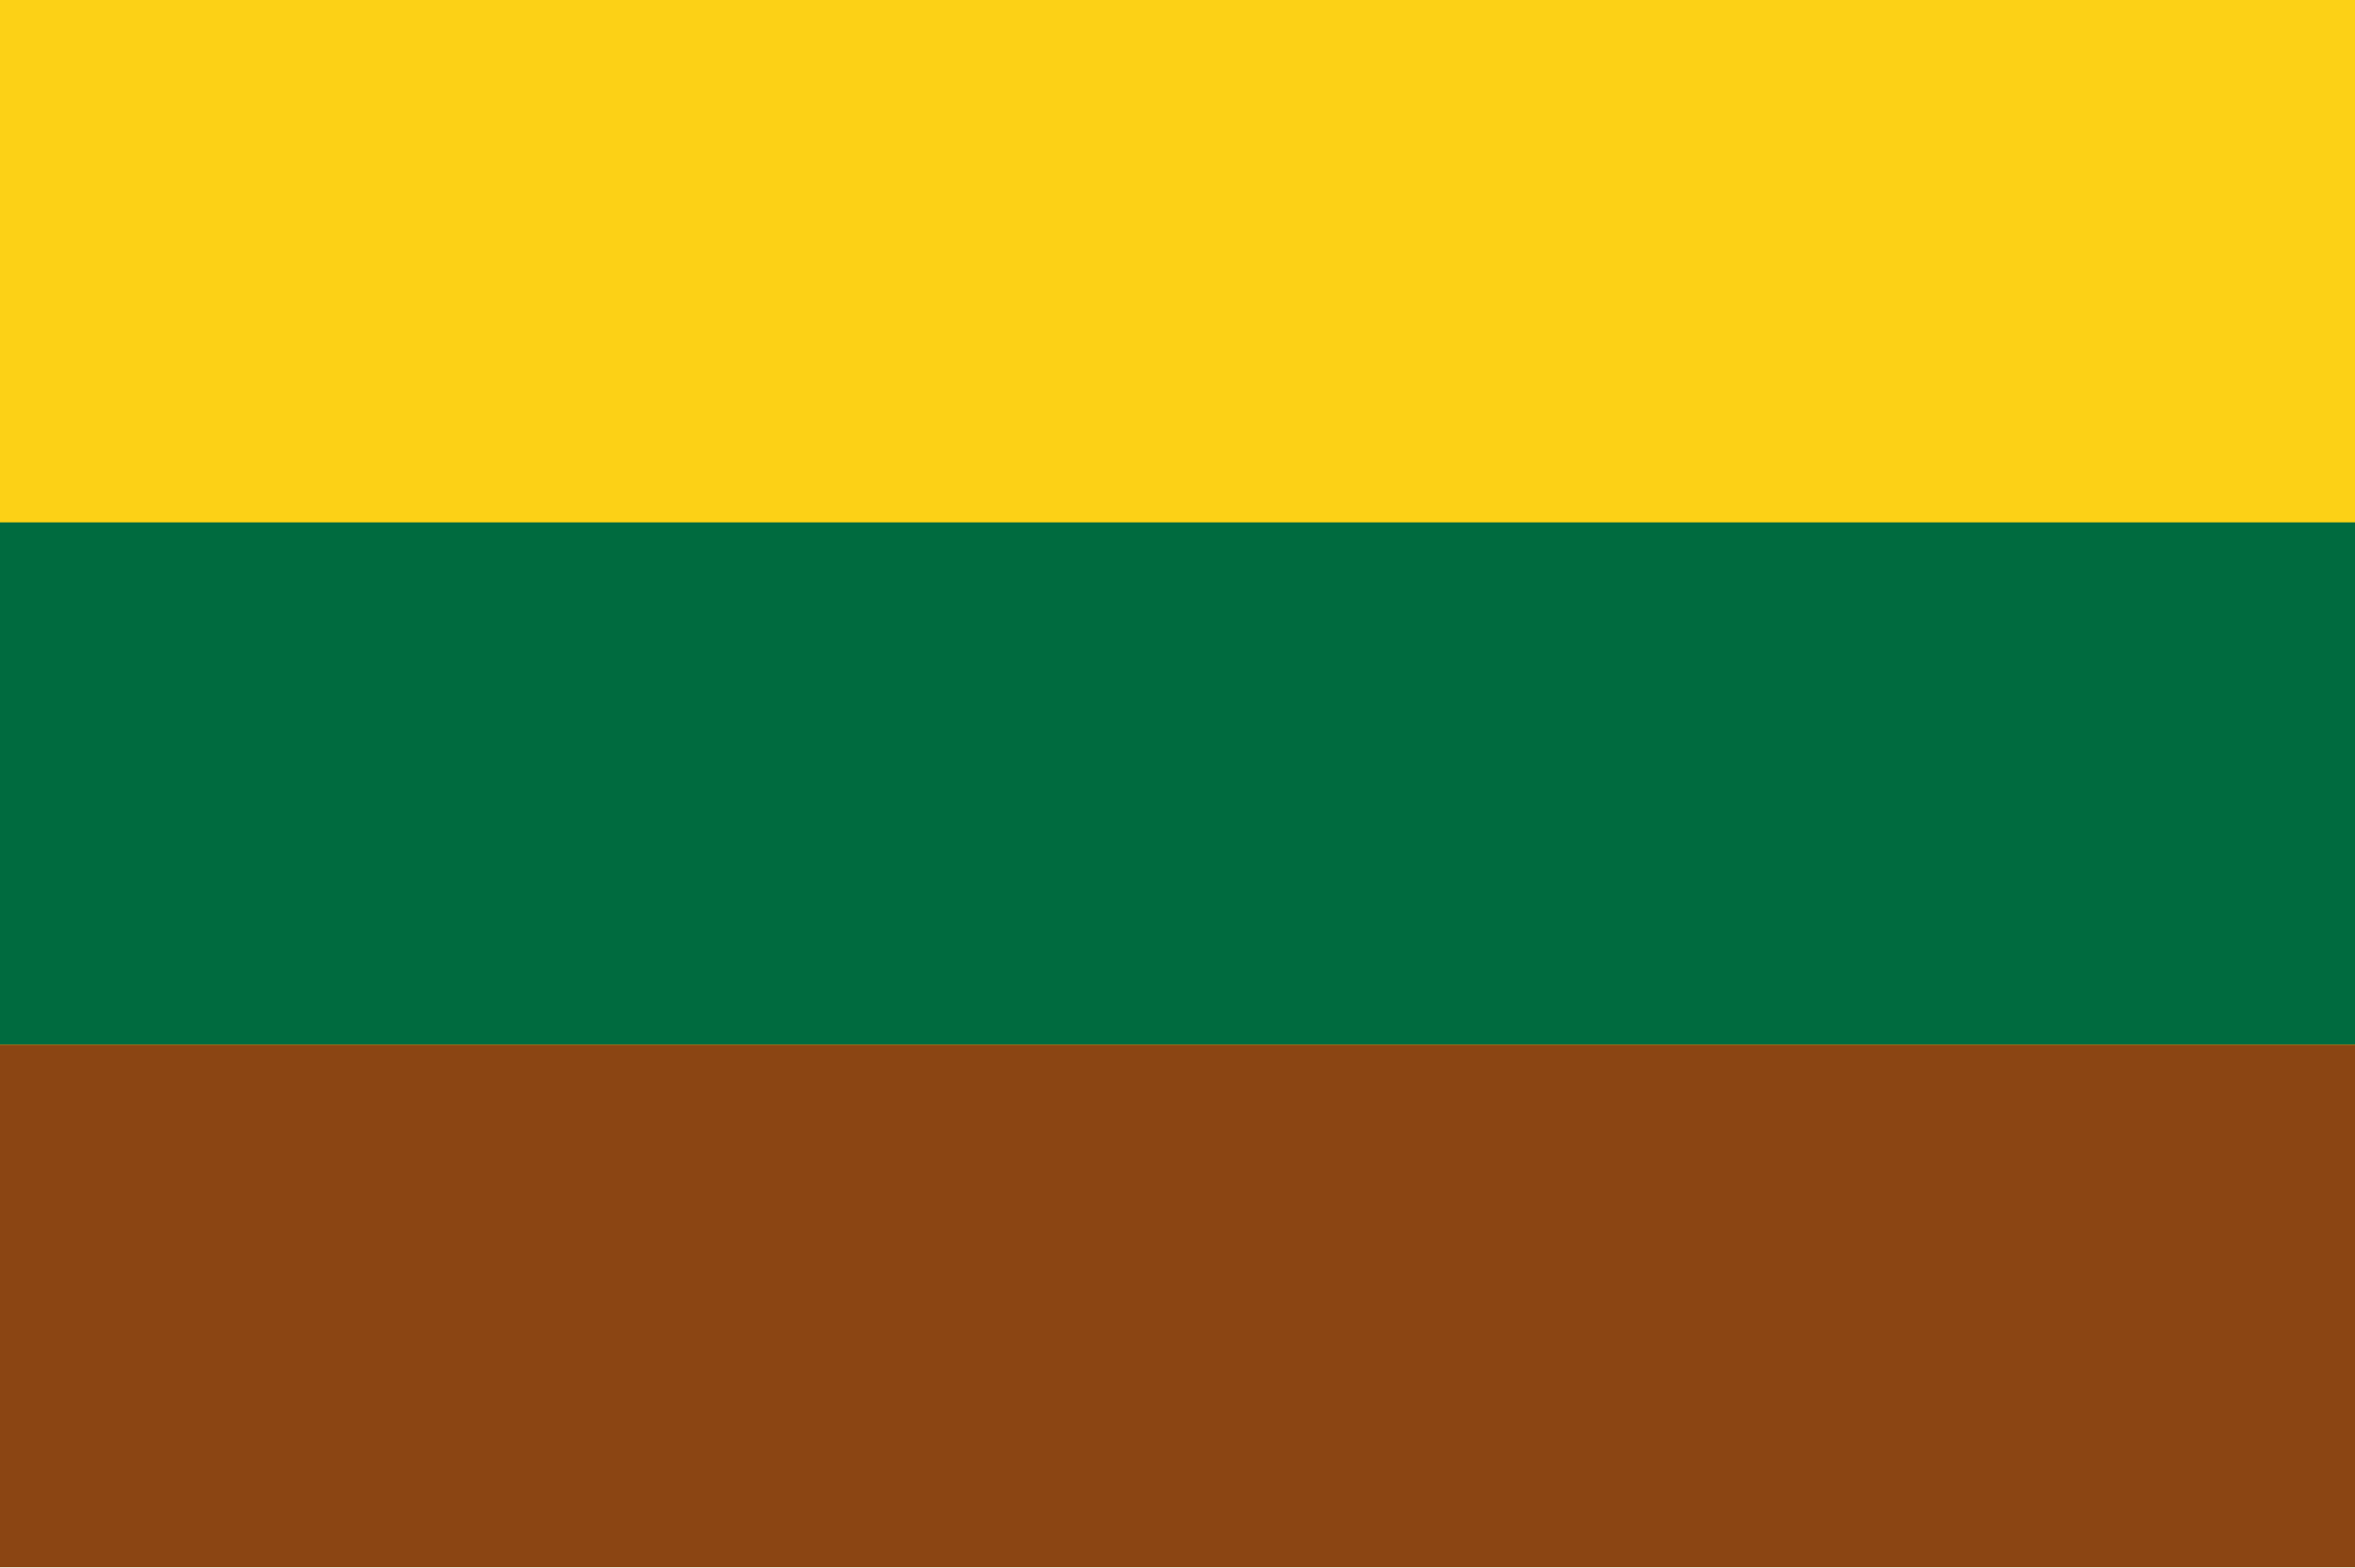
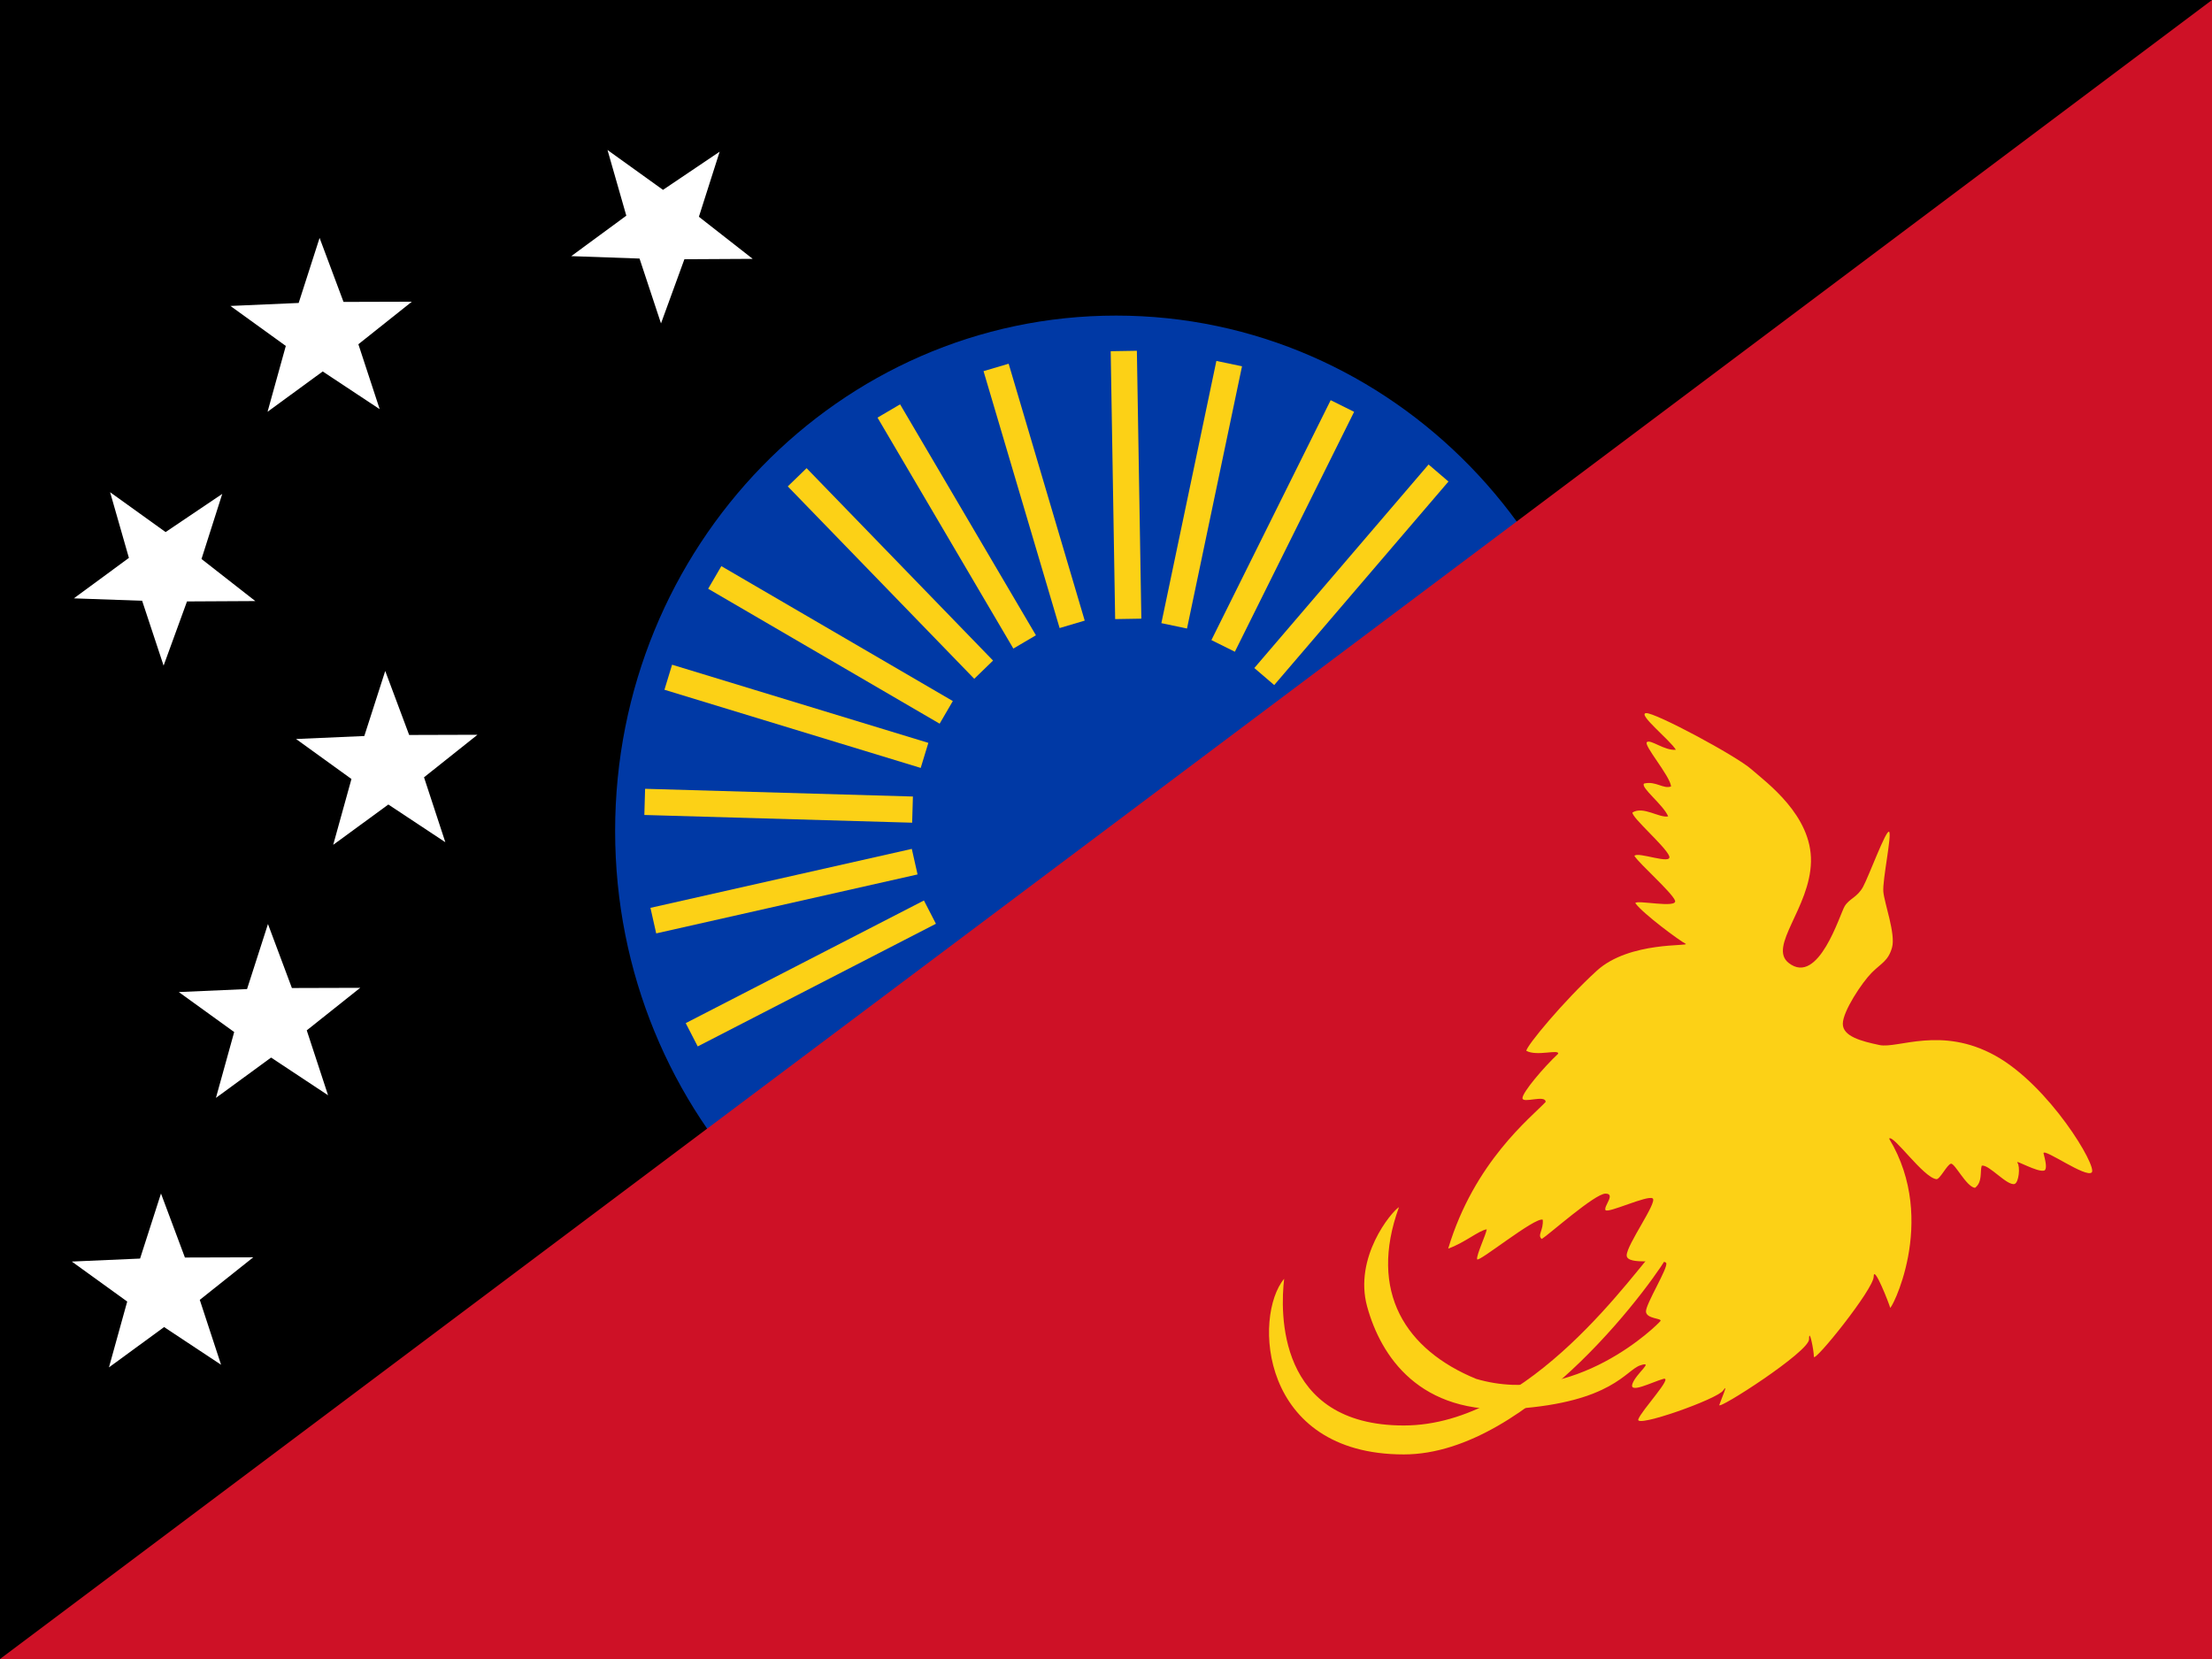
- <svg xmlns="http://www.w3.org/2000/svg" viewBox="0 0 320 213">
-   <rect width="320" height="213" fill="#FCD116" />
-   <rect y="71" width="320" height="71" fill="#006B3F" />
-   <rect y="142" width="320" height="71" fill="#8B4513" />
+ <svg xmlns="http://www.w3.org/2000/svg" width="2304" height="1728" version="1.0">
+   <path transform="scale(3 -3)" style="fill:#000;fill-opacity:1;stroke:none;stroke-opacity:1" d="M0-576h768V0H0z" />
+   <path transform="matrix(2.70055 0 0 2.90716 170.0462 -112.3429)" d="M560.714 336.357a193.214 184.643 0 1 1-386.429 0 193.214 184.643 0 1 1 386.429 0z" style="opacity:1;color:#000;fill:#0039a5;fill-opacity:1;fill-rule:nonzero;stroke:none;stroke-width:3;stroke-linecap:butt;stroke-linejoin:round;marker:none;marker-start:none;marker-mid:none;marker-end:none;stroke-miterlimit:4;stroke-dasharray:none;stroke-dashoffset:0;stroke-opacity:1;visibility:visible;display:inline;overflow:visible;enable-background:accumulate" />
+   <path d="M0 576h768V0L0 576z" style="fill:#ce1126;fill-opacity:1;fill-rule:evenodd;stroke:none;stroke-width:1px;stroke-linecap:butt;stroke-linejoin:miter;stroke-opacity:1" transform="scale(3)" />
+   <path style="fill:#fcd116" d="M621.059 334.358c-7.326-5.672 7.37-19.095 7.705-35.175.336-16.08-15.41-27.471-20.77-32.16-5.361-4.689-33.5-19.764-36.515-19.43-3.015.335 8.375 9.381 10.385 12.73-4.02.335-8.71-3.685-10.05-2.68-1.34 1.005 8.04 11.724 8.375 15.41-2.68 1.005-5.36-2.01-9.38-1.005-1.34 1.341 6.7 7.371 8.375 11.391-3.015.669-8.71-3.685-12.395-1.341-.335 1.675 11.39 11.724 12.73 15.075 1.341 3.351-11.055-1.675-12.06 0 2.01 3.015 12.73 12.396 14.07 15.411 1.34 3.015-13.735-.335-13.735 1.005 2.68 3.684 15.41 13.065 17.42 14.07 2.01 1.005-19.43-1.005-30.82 9.38-11.391 10.385-24.455 26.131-24.455 27.805 3.685 2.01 11.39-.669 11.055 1.005-5.025 4.689-12.395 13.4-12.395 15.41s8.04-1.341 8.04 1.34c-5.025 5.361-24.79 20.77-33.835 50.92 5.695-2.01 10.72-6.366 13.4-6.7-.335 2.01-3.685 9.046-3.35 10.386.336 1.34 20.1-14.74 22.78-13.735.335 3.685-2.01 5.361-.335 6.7 2.679-1.675 18.425-15.745 22.11-15.745 3.685 0-.67 4.356 0 5.695.67 1.34 14.74-5.36 16.415-4.02 1.674 1.34-9.045 16.079-9.045 19.764 0 3.685 13.065 1.005 13.735 2.68.67 1.675-7.035 14.071-7.035 16.75 0 2.679 5.695 2.345 5.025 3.35-.67 1.005-29.815 30.15-63.985 20.1-24.456-10.05-37.521-30.149-26.8-59.63-2.68 1.674-15.745 17.42-11.055 34.505 4.69 17.085 18.09 37.854 51.59 35.51 33.5-2.345 38.19-13.401 43.215-15.075 5.025-1.674-1.34 2.681-2.68 6.366-1.341 3.684 7.036-.67 10.721-1.675 3.685-1.005-7.705 11.055-8.71 14.07-1.005 3.015 27.47-7.035 29.48-10.05 2.01-3.015-.669 3.015-1.34 5.025-.67 2.01 31.155-18.426 31.155-22.78 0-4.355 1.675 3.684 1.675 6.03s20.77-23.449 20.77-27.804 5.361 9.379 5.695 10.719c-.335 2.346 17.085-29.814-.335-58.625 1.339-1.675 11.891 13.569 16.414 14.07 1.173.168 3.685-5.024 5.025-5.36 1.34-.336 5.36 8.04 8.375 8.375 2.68-2.01 1.675-5.695 2.345-7.705 2.513-.501 8.71 7.036 11.39 6.366 1.508-.502 2.01-6.031 1.005-7.371-1.005-1.34 7.035 3.518 9.38 2.68 1.005-.669.335-3.35-.335-6.03.335-1.675 14.74 8.71 16.75 6.7 2.01-2.01-14.739-30.151-33.5-40.536-18.76-10.385-33.835-2.344-40.2-3.684-6.365-1.341-12.73-3.016-12.73-7.371 0-4.355 6.7-14.404 10.05-17.754 3.35-3.351 5.695-4.02 7.035-8.71 1.34-4.69-2.68-15.41-3.015-19.43-.335-4.02 3.015-19.765 2.01-20.77-1.005-1.005-7.035 15.41-9.045 19.095-2.01 3.685-4.69 4.021-6.365 6.7-1.674 2.679-9.045 27.804-19.43 19.764z" transform="scale(3)" />
+   <path style="fill:#fcd116" d="M575.833 432.612c-8.04 8.04-44.22 62.31-88.44 62.31s-42.881-39.531-41.541-50.92c-10.719 12.73-8.709 60.97 41.541 60.97 44.22 0 88.44-62.31 92.46-70.35 4.02-8.04 4.02-10.05-4.02-2.01z" transform="scale(3)" />
+   <path transform="rotate(34.54722 1191.274 -479.7426) scale(5.51217)" d="m225 86.714-10.291-7.795-10.885 6.941 4.233-12.196-9.965-8.208L211 65.714l4.727-12.013 3.744 12.355 12.886.783-10.593 7.378L225 86.714z" style="opacity:1;color:#000;fill:#fff;fill-opacity:1;fill-rule:nonzero;stroke:none;stroke-width:3;stroke-linecap:butt;stroke-linejoin:round;marker:none;marker-start:none;marker-mid:none;marker-end:none;stroke-miterlimit:4;stroke-dasharray:none;stroke-dashoffset:0;stroke-opacity:1;visibility:visible;display:inline;overflow:visible;enable-background:accumulate" />
+   <path transform="rotate(34.54722 359.092 -1134.569) scale(5.51217)" d="m225 86.714-10.291-7.795-10.885 6.941 4.233-12.196-9.965-8.208L211 65.714l4.727-12.013 3.744 12.355 12.886.783-10.593 7.378L225 86.714z" style="opacity:1;color:#000;fill:#fff;fill-opacity:1;fill-rule:nonzero;stroke:none;stroke-width:3;stroke-linecap:butt;stroke-linejoin:round;marker:none;marker-start:none;marker-mid:none;marker-end:none;stroke-miterlimit:4;stroke-dasharray:none;stroke-dashoffset:0;stroke-opacity:1;visibility:visible;display:inline;overflow:visible;enable-background:accumulate" />
+   <path transform="rotate(68.35208 795.6065 -254.6379) scale(5.51217)" d="m225 86.714-10.291-7.795-10.885 6.941 4.233-12.196-9.965-8.208L211 65.714l4.727-12.013 3.744 12.355 12.886.783-10.593 7.378L225 86.714z" style="opacity:1;color:#000;fill:#fff;fill-opacity:1;fill-rule:nonzero;stroke:none;stroke-width:3;stroke-linecap:butt;stroke-linejoin:round;marker:none;marker-start:none;marker-mid:none;marker-end:none;stroke-miterlimit:4;stroke-dasharray:none;stroke-dashoffset:0;stroke-opacity:1;visibility:visible;display:inline;overflow:visible;enable-background:accumulate" />
+   <path transform="rotate(68.35208 497.6303 21.24743) scale(5.51217)" d="m225 86.714-10.291-7.795-10.885 6.941 4.233-12.196-9.965-8.208L211 65.714l4.727-12.013 3.744 12.355 12.886.783-10.593 7.378L225 86.714z" style="opacity:1;color:#000;fill:#fff;fill-opacity:1;fill-rule:nonzero;stroke:none;stroke-width:3;stroke-linecap:butt;stroke-linejoin:round;marker:none;marker-start:none;marker-mid:none;marker-end:none;stroke-miterlimit:4;stroke-dasharray:none;stroke-dashoffset:0;stroke-opacity:1;visibility:visible;display:inline;overflow:visible;enable-background:accumulate" />
+   <path transform="rotate(68.35208 242.4675 63.0884) scale(5.51217)" d="m225 86.714-10.291-7.795-10.885 6.941 4.233-12.196-9.965-8.208L211 65.714l4.727-12.013 3.744 12.355 12.886.783-10.593 7.378L225 86.714z" style="opacity:1;color:#000;fill:#fff;fill-opacity:1;fill-rule:nonzero;stroke:none;stroke-width:3;stroke-linecap:butt;stroke-linejoin:round;marker:none;marker-start:none;marker-mid:none;marker-end:none;stroke-miterlimit:4;stroke-dasharray:none;stroke-dashoffset:0;stroke-opacity:1;visibility:visible;display:inline;overflow:visible;enable-background:accumulate" />
+   <path transform="rotate(68.35208 -19.96192 121.3907) scale(5.51217)" d="m225 86.714-10.291-7.795-10.885 6.941 4.233-12.196-9.965-8.208L211 65.714l4.727-12.013 3.744 12.355 12.886.783-10.593 7.378L225 86.714z" style="opacity:1;color:#000;fill:#fff;fill-opacity:1;fill-rule:nonzero;stroke:none;stroke-width:3;stroke-linecap:butt;stroke-linejoin:round;marker:none;marker-start:none;marker-mid:none;marker-end:none;stroke-miterlimit:4;stroke-dasharray:none;stroke-dashoffset:0;stroke-opacity:1;visibility:visible;display:inline;overflow:visible;enable-background:accumulate" />
+   <path transform="rotate(-49.43299) scale(3)" style="opacity:1;color:#000;fill:#fcd116;fill-opacity:1;fill-rule:nonzero;stroke:none;stroke-width:3;stroke-linecap:butt;stroke-linejoin:round;marker:none;marker-start:none;marker-mid:none;marker-end:none;stroke-miterlimit:4;stroke-dasharray:none;stroke-dashoffset:0;stroke-opacity:1;visibility:visible;display:inline;overflow:visible;enable-background:accumulate" d="M107.03 481.661h93.022v9.092H107.03z" />
+   <path transform="rotate(-63.56825) scale(3)" style="opacity:1;color:#000;fill:#fcd116;fill-opacity:1;fill-rule:nonzero;stroke:none;stroke-width:3;stroke-linecap:butt;stroke-linejoin:round;marker:none;marker-start:none;marker-mid:none;marker-end:none;stroke-miterlimit:4;stroke-dasharray:none;stroke-dashoffset:0;stroke-opacity:1;visibility:visible;display:inline;overflow:visible;enable-background:accumulate" d="M-11.784 475.556h93.022v9.092h-93.022z" />
+   <path transform="rotate(-78.15375) scale(3)" style="opacity:1;color:#000;fill:#fcd116;fill-opacity:1;fill-rule:nonzero;stroke:none;stroke-width:3;stroke-linecap:butt;stroke-linejoin:round;marker:none;marker-start:none;marker-mid:none;marker-end:none;stroke-miterlimit:4;stroke-dasharray:none;stroke-dashoffset:0;stroke-opacity:1;visibility:visible;display:inline;overflow:visible;enable-background:accumulate" d="M-128.97 439.052h93.022v9.092h-93.022z" />
+   <path transform="rotate(-90.9546) scale(3)" style="opacity:1;color:#000;fill:#fcd116;fill-opacity:1;fill-rule:nonzero;stroke:none;stroke-width:3;stroke-linecap:butt;stroke-linejoin:round;marker:none;marker-start:none;marker-mid:none;marker-end:none;stroke-miterlimit:4;stroke-dasharray:none;stroke-dashoffset:0;stroke-opacity:1;visibility:visible;display:inline;overflow:visible;enable-background:accumulate" d="M-221.368 383.544h93.022v9.092h-93.022z" />
+   <path transform="rotate(-106.4945) scale(3)" style="opacity:1;color:#000;fill:#fcd116;fill-opacity:1;fill-rule:nonzero;stroke:none;stroke-width:3;stroke-linecap:butt;stroke-linejoin:round;marker:none;marker-start:none;marker-mid:none;marker-end:none;stroke-miterlimit:4;stroke-dasharray:none;stroke-dashoffset:0;stroke-opacity:1;visibility:visible;display:inline;overflow:visible;enable-background:accumulate" d="M-313.536 290.842h93.022v9.092h-93.022z" />
+   <path transform="rotate(-120.4622) scale(3)" style="opacity:1;color:#000;fill:#fcd116;fill-opacity:1;fill-rule:nonzero;stroke:none;stroke-width:3;stroke-linecap:butt;stroke-linejoin:round;marker:none;marker-start:none;marker-mid:none;marker-end:none;stroke-miterlimit:4;stroke-dasharray:none;stroke-dashoffset:0;stroke-opacity:1;visibility:visible;display:inline;overflow:visible;enable-background:accumulate" d="M-372.463 189.109h93.022v9.092h-93.022z" />
+   <path transform="rotate(-134.1043) scale(3)" style="opacity:1;color:#000;fill:#fcd116;fill-opacity:1;fill-rule:nonzero;stroke:none;stroke-width:3;stroke-linecap:butt;stroke-linejoin:round;marker:none;marker-start:none;marker-mid:none;marker-end:none;stroke-miterlimit:4;stroke-dasharray:none;stroke-dashoffset:0;stroke-opacity:1;visibility:visible;display:inline;overflow:visible;enable-background:accumulate" d="M-404.648 78.871h93.022v9.092h-93.022z" />
+   <path transform="rotate(-149.7615) scale(3)" style="opacity:1;color:#000;fill:#fcd116;fill-opacity:1;fill-rule:nonzero;stroke:none;stroke-width:3;stroke-linecap:butt;stroke-linejoin:round;marker:none;marker-start:none;marker-mid:none;marker-end:none;stroke-miterlimit:4;stroke-dasharray:none;stroke-dashoffset:0;stroke-opacity:1;visibility:visible;display:inline;overflow:visible;enable-background:accumulate" d="M-408.385-52.78h93.022v9.092h-93.022z" />
+   <path transform="rotate(-163.0382) scale(3)" style="opacity:1;color:#000;fill:#fcd116;fill-opacity:1;fill-rule:nonzero;stroke:none;stroke-width:3;stroke-linecap:butt;stroke-linejoin:round;marker:none;marker-start:none;marker-mid:none;marker-end:none;stroke-miterlimit:4;stroke-dasharray:none;stroke-dashoffset:0;stroke-opacity:1;visibility:visible;display:inline;overflow:visible;enable-background:accumulate" d="M-383.543-161.763h93.022v9.092h-93.022z" />
+   <path transform="rotate(-178.3491) scale(3)" style="opacity:1;color:#000;fill:#fcd116;fill-opacity:1;fill-rule:nonzero;stroke:none;stroke-width:3;stroke-linecap:butt;stroke-linejoin:round;marker:none;marker-start:none;marker-mid:none;marker-end:none;stroke-miterlimit:4;stroke-dasharray:none;stroke-dashoffset:0;stroke-opacity:1;visibility:visible;display:inline;overflow:visible;enable-background:accumulate" d="M-324.795-276.395h93.022v9.092h-93.022z" />
+   <path transform="rotate(167.2881) scale(3)" style="opacity:1;color:#000;fill:#fcd116;fill-opacity:1;fill-rule:nonzero;stroke:none;stroke-width:3;stroke-linecap:butt;stroke-linejoin:round;marker:none;marker-start:none;marker-mid:none;marker-end:none;stroke-miterlimit:4;stroke-dasharray:none;stroke-dashoffset:0;stroke-opacity:1;visibility:visible;display:inline;overflow:visible;enable-background:accumulate" d="M-243.958-366.263h93.022v9.092h-93.022z" />
+   <path transform="rotate(152.7563) scale(3)" style="opacity:1;color:#000;fill:#fcd116;fill-opacity:1;fill-rule:nonzero;stroke:none;stroke-width:3;stroke-linecap:butt;stroke-linejoin:round;marker:none;marker-start:none;marker-mid:none;marker-end:none;stroke-miterlimit:4;stroke-dasharray:none;stroke-dashoffset:0;stroke-opacity:1;visibility:visible;display:inline;overflow:visible;enable-background:accumulate" d="M-142.078-433.904h93.022v9.092H-142.078z" />
</svg>
